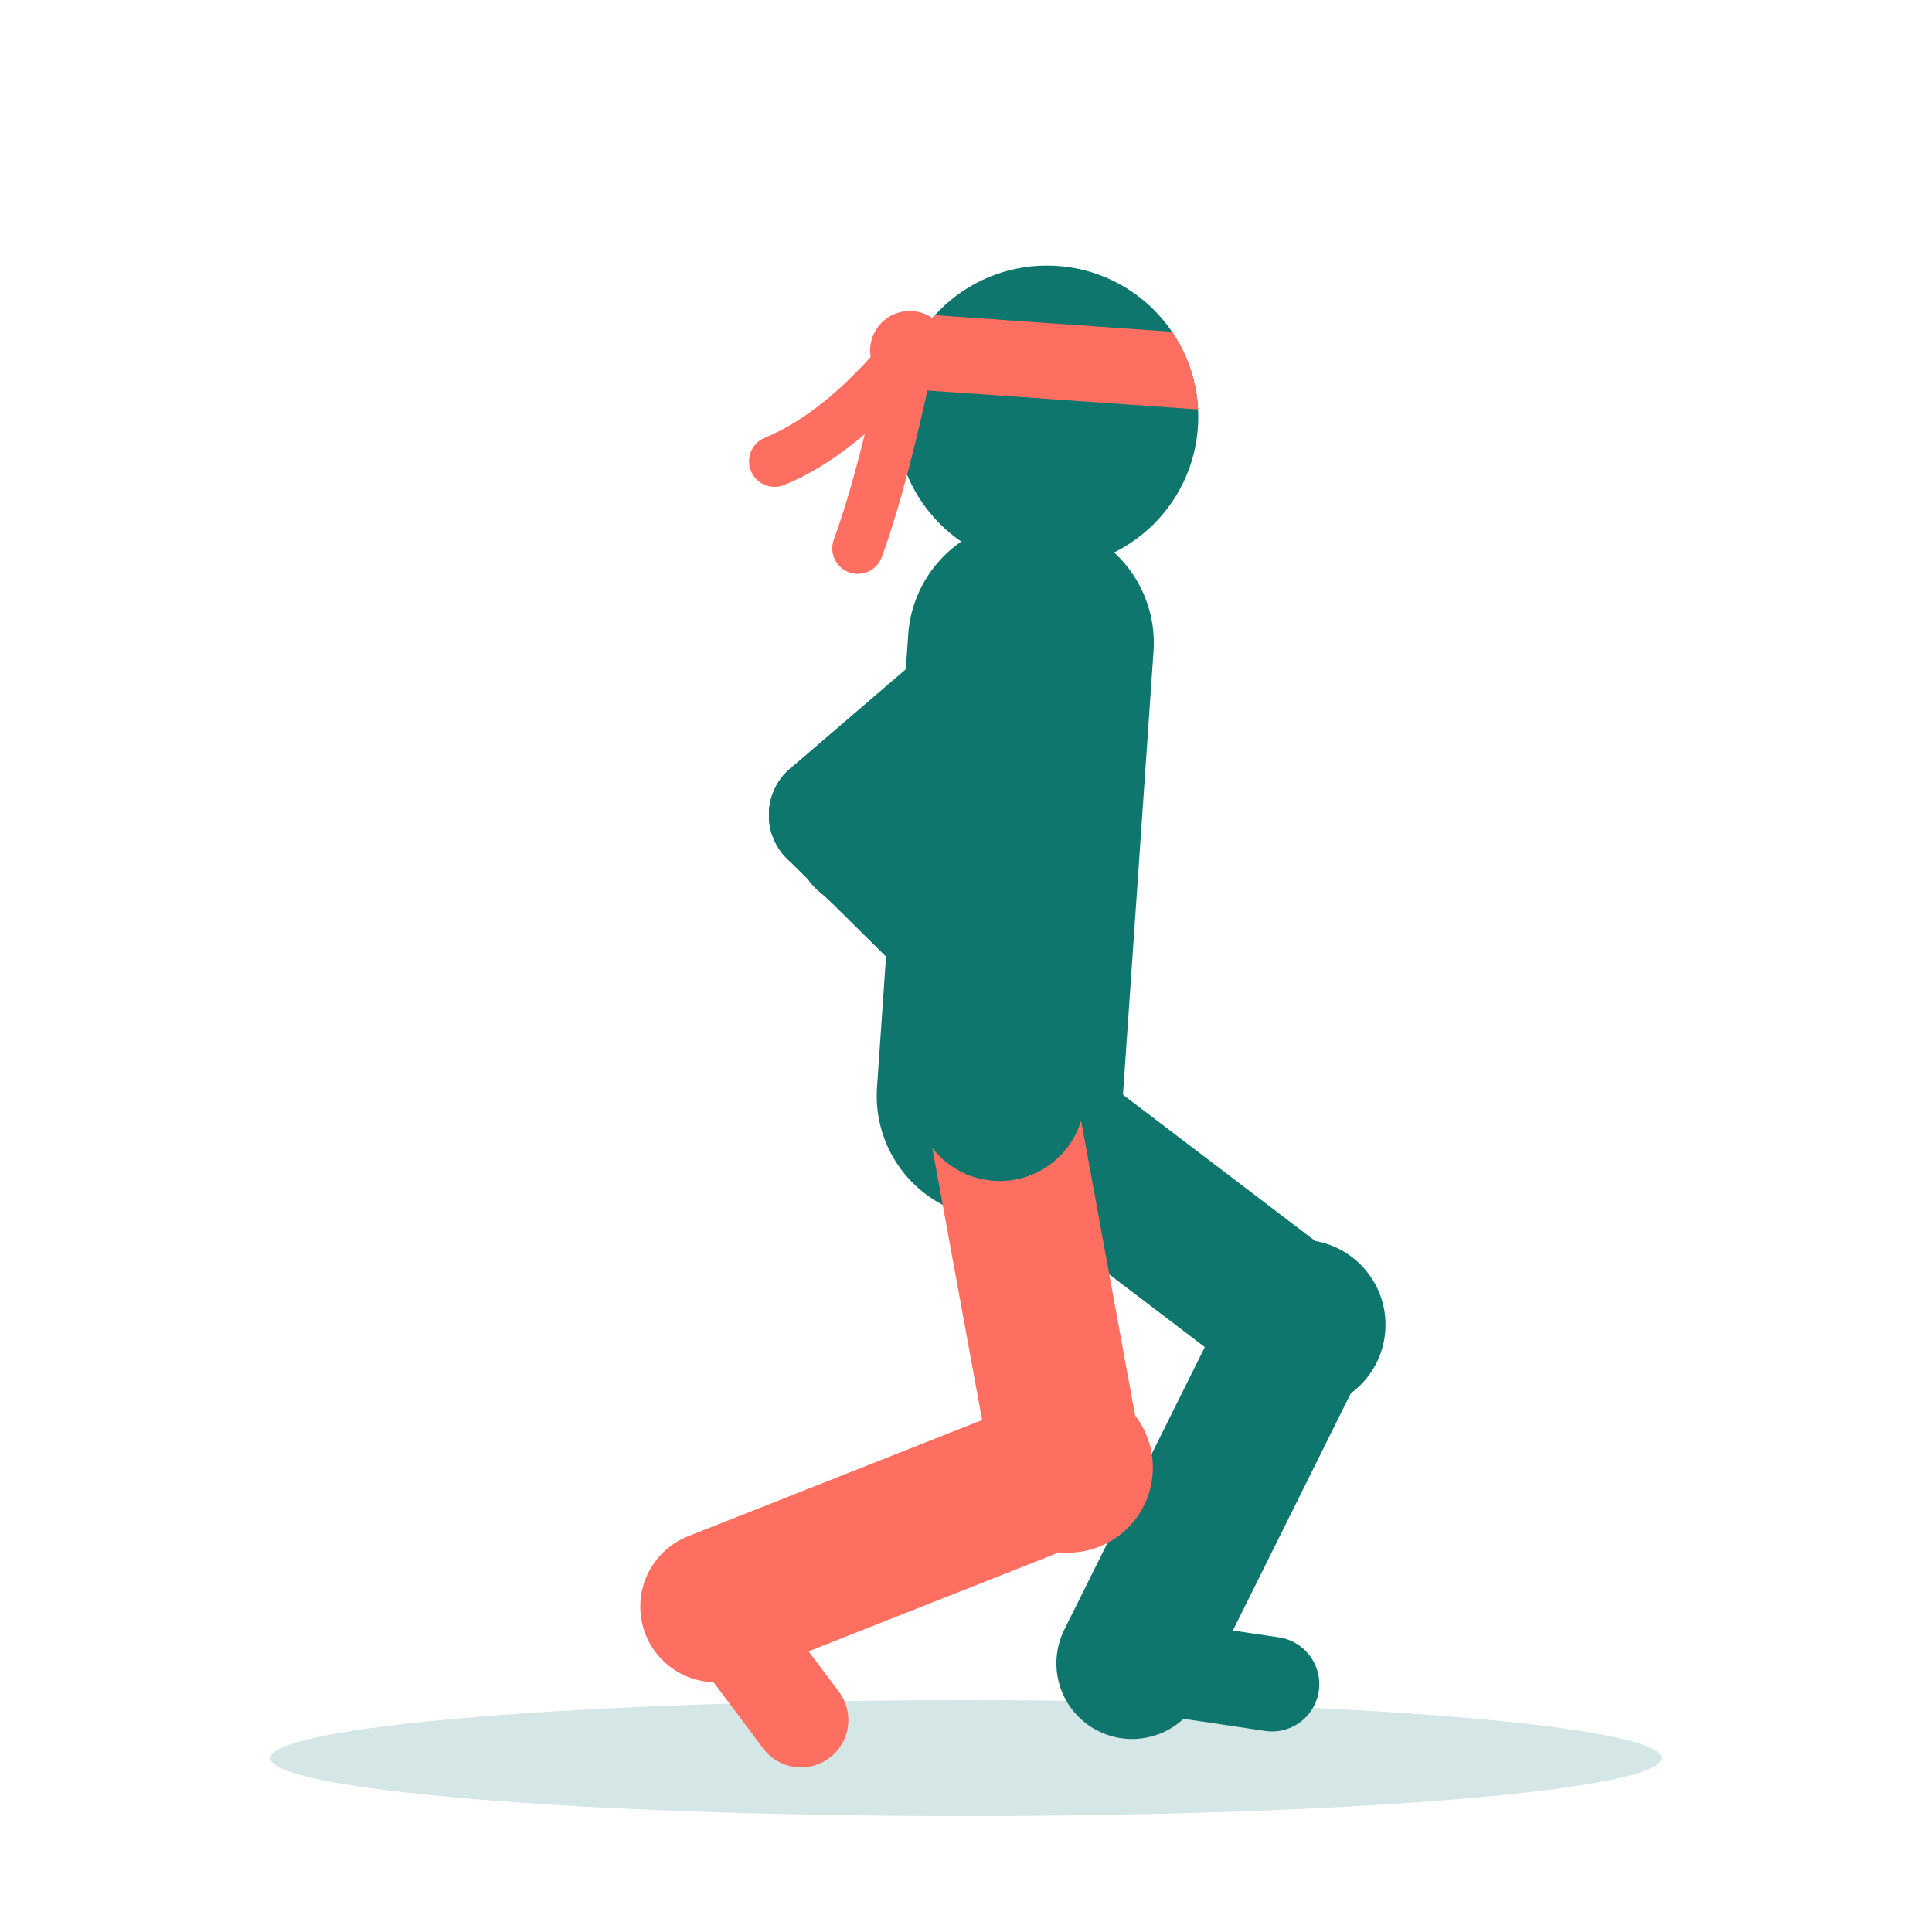
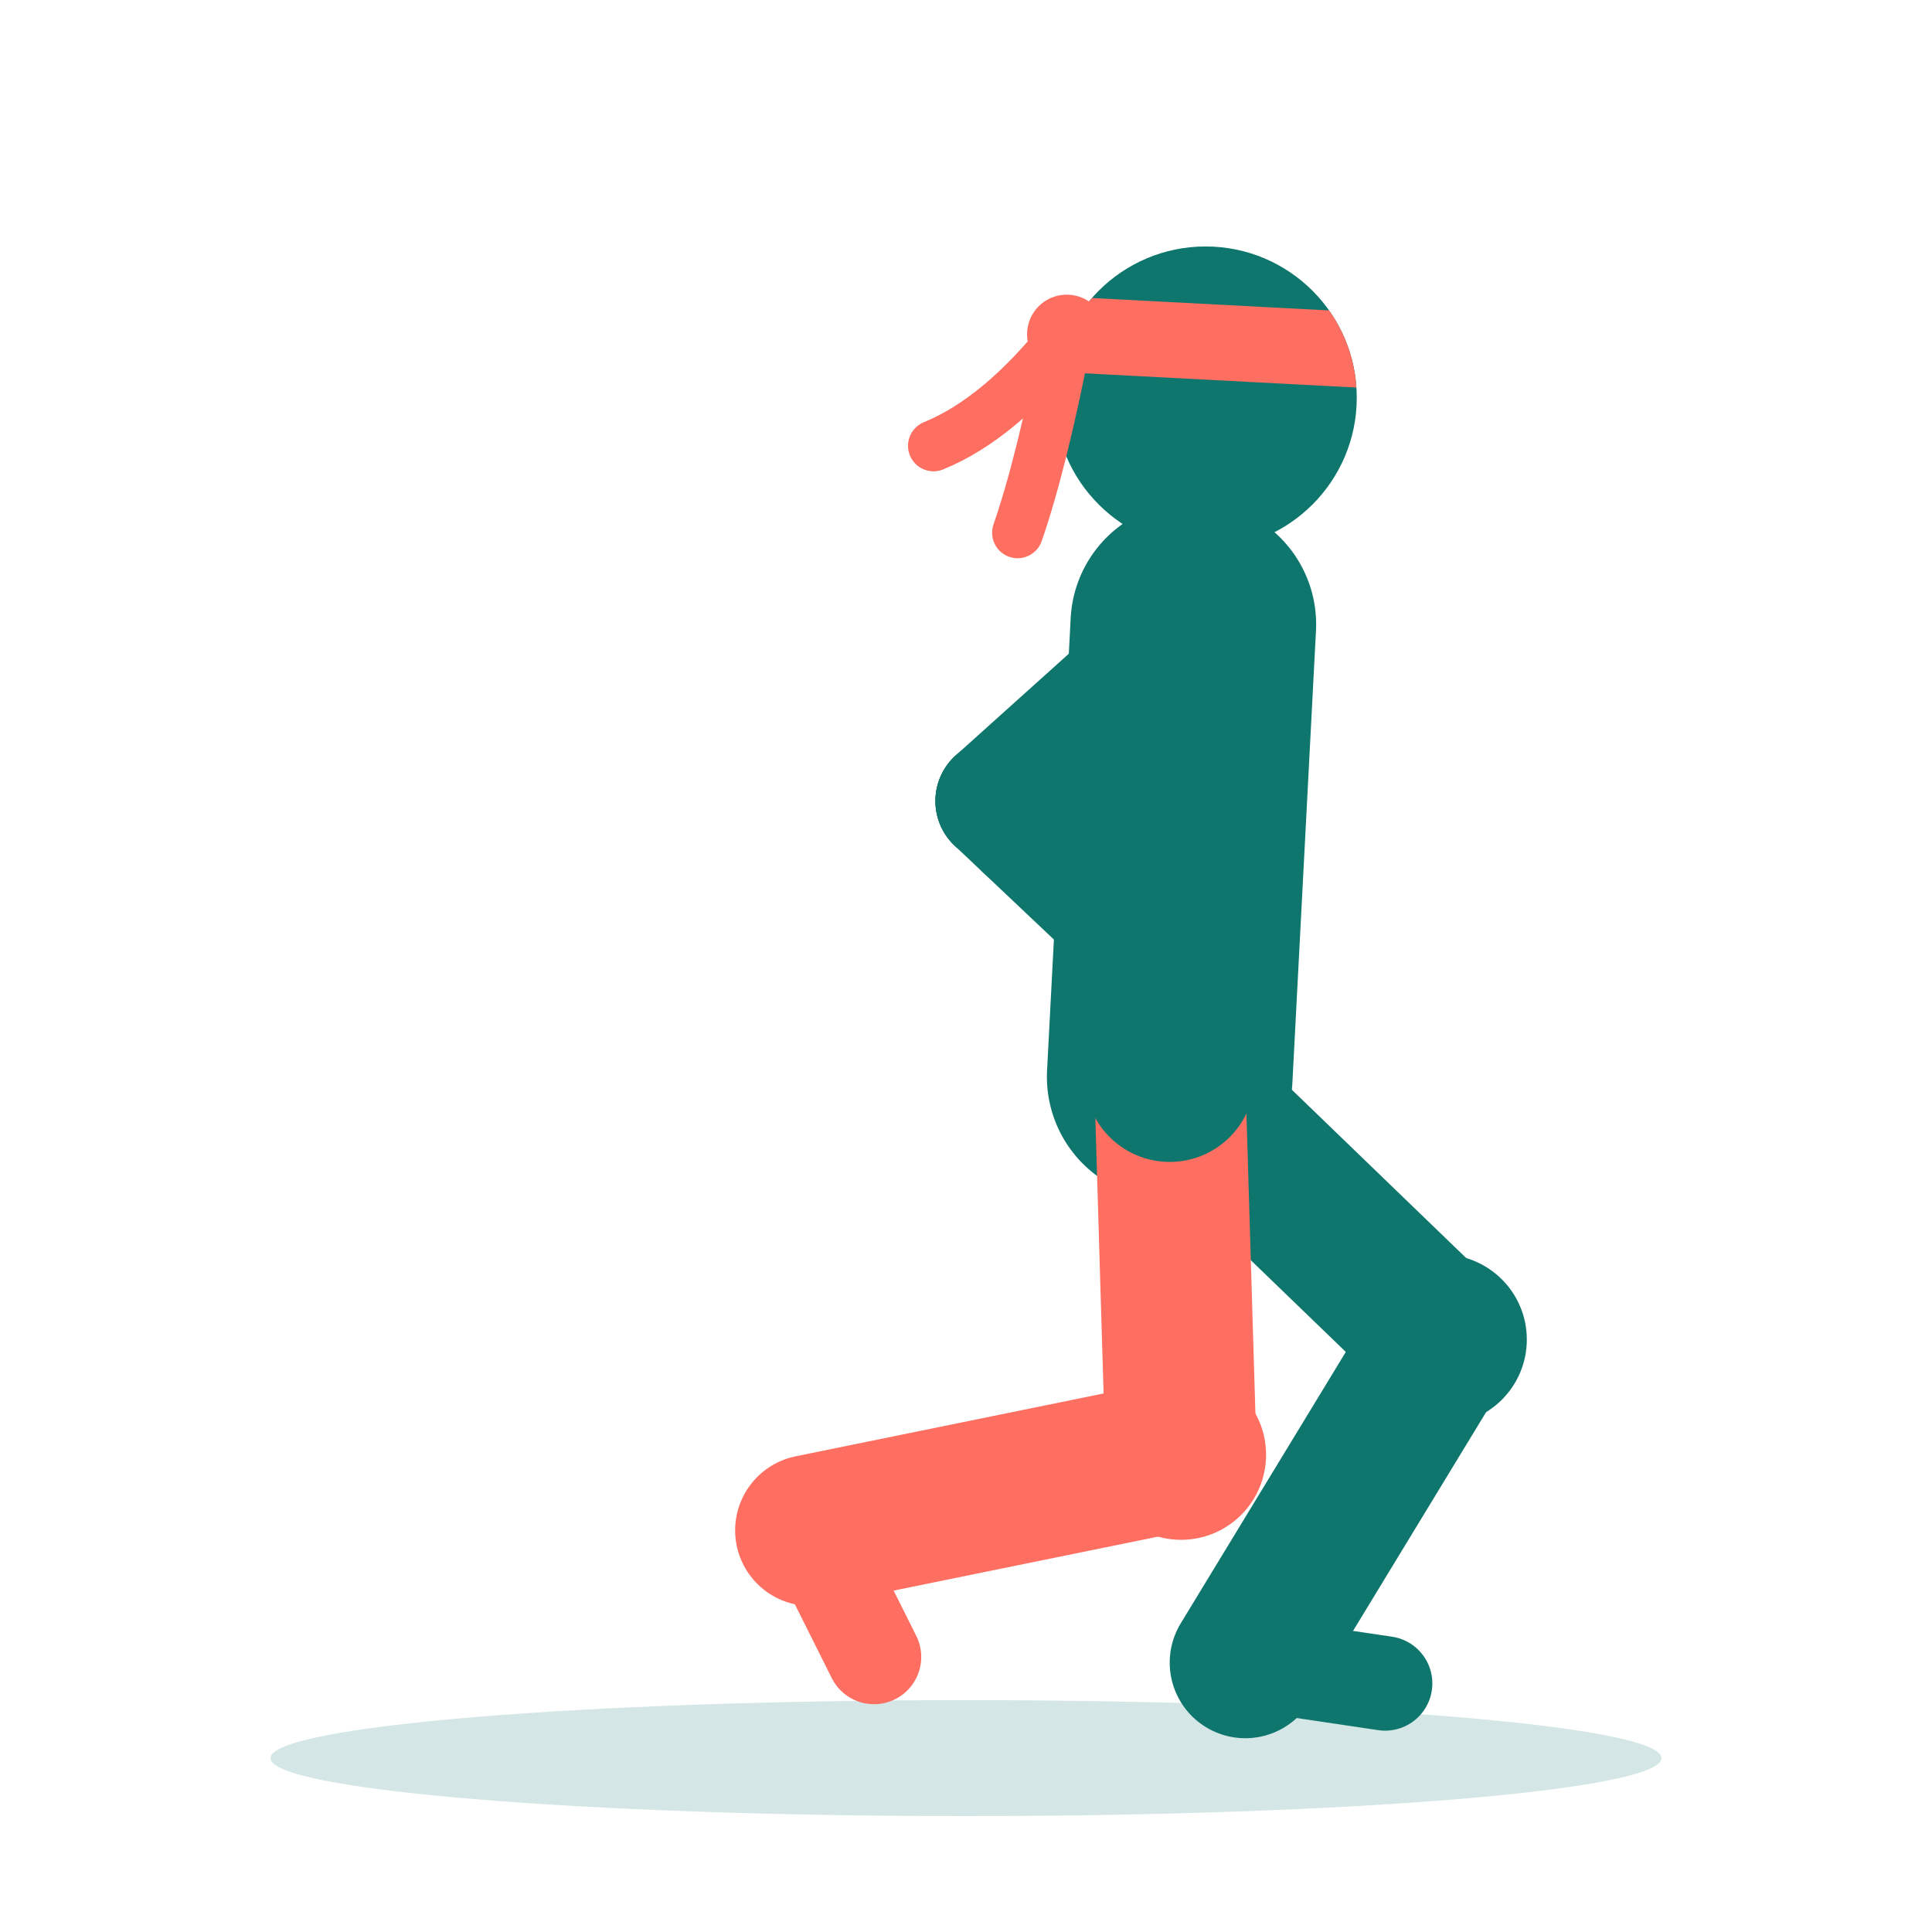
<svg xmlns="http://www.w3.org/2000/svg" viewBox="0 0 200 200" width="200" height="200">
  <ellipse cx="100" cy="182" rx="72" ry="6" fill="#0F766E" opacity="0.18" />
-   <g transform="translate(9.5 3.8) scale(0.979)">
-     <line x1="96.0" y1="112.0" x2="127.8" y2="136.2" stroke="#0F766E" stroke-width="16" stroke-linecap="round" />
-     <line x1="127.8" y1="136.2" x2="110.0" y2="172.0" stroke="#0F766E" stroke-width="16" stroke-linecap="round" />
-     <line x1="110.0" y1="172.0" x2="124.8" y2="174.2" stroke="#0F766E" stroke-width="10" stroke-linecap="round" />
-     <circle cx="127.8" cy="136.2" r="9" fill="#0F766E" />
-     <line x1="99.3" y1="64.1" x2="78.1" y2="82.3" stroke="#0F766E" stroke-width="13" stroke-linecap="round" />
-     <line x1="78.1" y1="82.3" x2="98.0" y2="102.0" stroke="#0F766E" stroke-width="13" stroke-linecap="round" />
-     <circle cx="78.1" cy="82.3" r="6.5" fill="#0F766E" />
-     <circle cx="98.0" cy="102.0" r="6" fill="#0F766E" />
-     <line x1="96.0" y1="112.0" x2="99.3" y2="64.1" stroke="#0F766E" stroke-width="26" stroke-linecap="round" />
-     <circle cx="101.0" cy="40.2" r="16" fill="#0F766E" />
-     <line x1="96.0" y1="112.0" x2="103.2" y2="151.3" stroke="#FF6F61" stroke-width="16" stroke-linecap="round" />
-     <line x1="103.2" y1="151.3" x2="66.0" y2="166.0" stroke="#FF6F61" stroke-width="16" stroke-linecap="round" />
-     <line x1="66.0" y1="166.0" x2="75.0" y2="178.0" stroke="#FF6F61" stroke-width="10" stroke-linecap="round" />
-     <circle cx="103.2" cy="151.3" r="9" fill="#FF6F61" />
-     <line x1="99.3" y1="64.1" x2="81.1" y2="85.4" stroke="#0F766E" stroke-width="13" stroke-linecap="round" />
-     <line x1="81.1" y1="85.4" x2="102.0" y2="104.0" stroke="#0F766E" stroke-width="13" stroke-linecap="round" />
-     <circle cx="81.1" cy="85.4" r="6.5" fill="#0F766E" />
-     <circle cx="102.0" cy="104.0" r="6" fill="#0F766E" />
-     <circle cx="96.0" cy="112.0" r="9" fill="#0F766E" />
+   <g transform="translate(27.2 3.9) scale(0.978)">
+     <line x1="96.0" y1="110.0" x2="124.8" y2="137.8" stroke="#0F766E" stroke-width="16" stroke-linecap="round" />
+     <line x1="124.8" y1="137.8" x2="104.0" y2="172.0" stroke="#0F766E" stroke-width="16" stroke-linecap="round" />
+     <line x1="104.0" y1="172.0" x2="118.8" y2="174.2" stroke="#0F766E" stroke-width="10" stroke-linecap="round" />
+     <circle cx="124.8" cy="137.8" r="9" fill="#0F766E" />
+     <line x1="98.5" y1="62.1" x2="77.7" y2="80.8" stroke="#0F766E" stroke-width="13" stroke-linecap="round" />
+     <line x1="77.7" y1="80.8" x2="98.0" y2="100.0" stroke="#0F766E" stroke-width="13" stroke-linecap="round" />
+     <circle cx="77.7" cy="80.8" r="6.5" fill="#0F766E" />
+     <circle cx="98.0" cy="100.0" r="6" fill="#0F766E" />
+     <line x1="96.0" y1="110.0" x2="98.5" y2="62.1" stroke="#0F766E" stroke-width="26" stroke-linecap="round" />
+     <circle cx="99.8" cy="38.1" r="16" fill="#0F766E" />
+     <line x1="96.0" y1="110.0" x2="97.2" y2="150.0" stroke="#FF6F61" stroke-width="16" stroke-linecap="round" />
+     <line x1="97.2" y1="150.0" x2="58.0" y2="158.0" stroke="#FF6F61" stroke-width="16" stroke-linecap="round" />
+     <line x1="58.0" y1="158.0" x2="64.7" y2="171.4" stroke="#FF6F61" stroke-width="10" stroke-linecap="round" />
+     <circle cx="97.2" cy="150.0" r="9" fill="#FF6F61" />
+     <line x1="98.5" y1="62.1" x2="80.8" y2="83.7" stroke="#0F766E" stroke-width="13" stroke-linecap="round" />
+     <line x1="80.8" y1="83.7" x2="102.0" y2="102.0" stroke="#0F766E" stroke-width="13" stroke-linecap="round" />
+     <circle cx="80.8" cy="83.7" r="6.5" fill="#0F766E" />
+     <circle cx="102.0" cy="102.0" r="6" fill="#0F766E" />
+     <circle cx="96.0" cy="110.0" r="9" fill="#0F766E" />
    <clipPath id="hb">
-       <circle cx="101.0" cy="40.2" r="16" />
+       <circle cx="99.8" cy="38.1" r="16" />
    </clipPath>
    <g clip-path="url(#hb)">
-       <rect x="84.0" y="30.3" width="34" height="8.0" fill="#FF6F61" transform="rotate(4.0 101.0 40.2)" />
+       <rect x="82.8" y="28.2" width="34" height="8.0" fill="#FF6F61" transform="rotate(3.0 99.8 38.1)" />
    </g>
-     <path d="M86.5,33.2 Q83.7,46.7 81.0,54.1" stroke="#FF6F61" stroke-width="5.4" stroke-linecap="round" fill="none" />
-     <path d="M86.5,33.2 Q79.3,42.0 72.2,44.9" stroke="#FF6F61" stroke-width="5.4" stroke-linecap="round" fill="none" />
-     <circle cx="86.5" cy="33.2" r="4.2" fill="#FF6F61" />
+     <path d="M85.1,31.4 Q82.5,44.9 79.9,52.4" stroke="#FF6F61" stroke-width="5.4" stroke-linecap="round" fill="none" />
+     <path d="M85.1,31.4 Q78.1,40.3 71.0,43.2" stroke="#FF6F61" stroke-width="5.4" stroke-linecap="round" fill="none" />
+     <circle cx="85.1" cy="31.4" r="4.2" fill="#FF6F61" />
  </g>
</svg>
